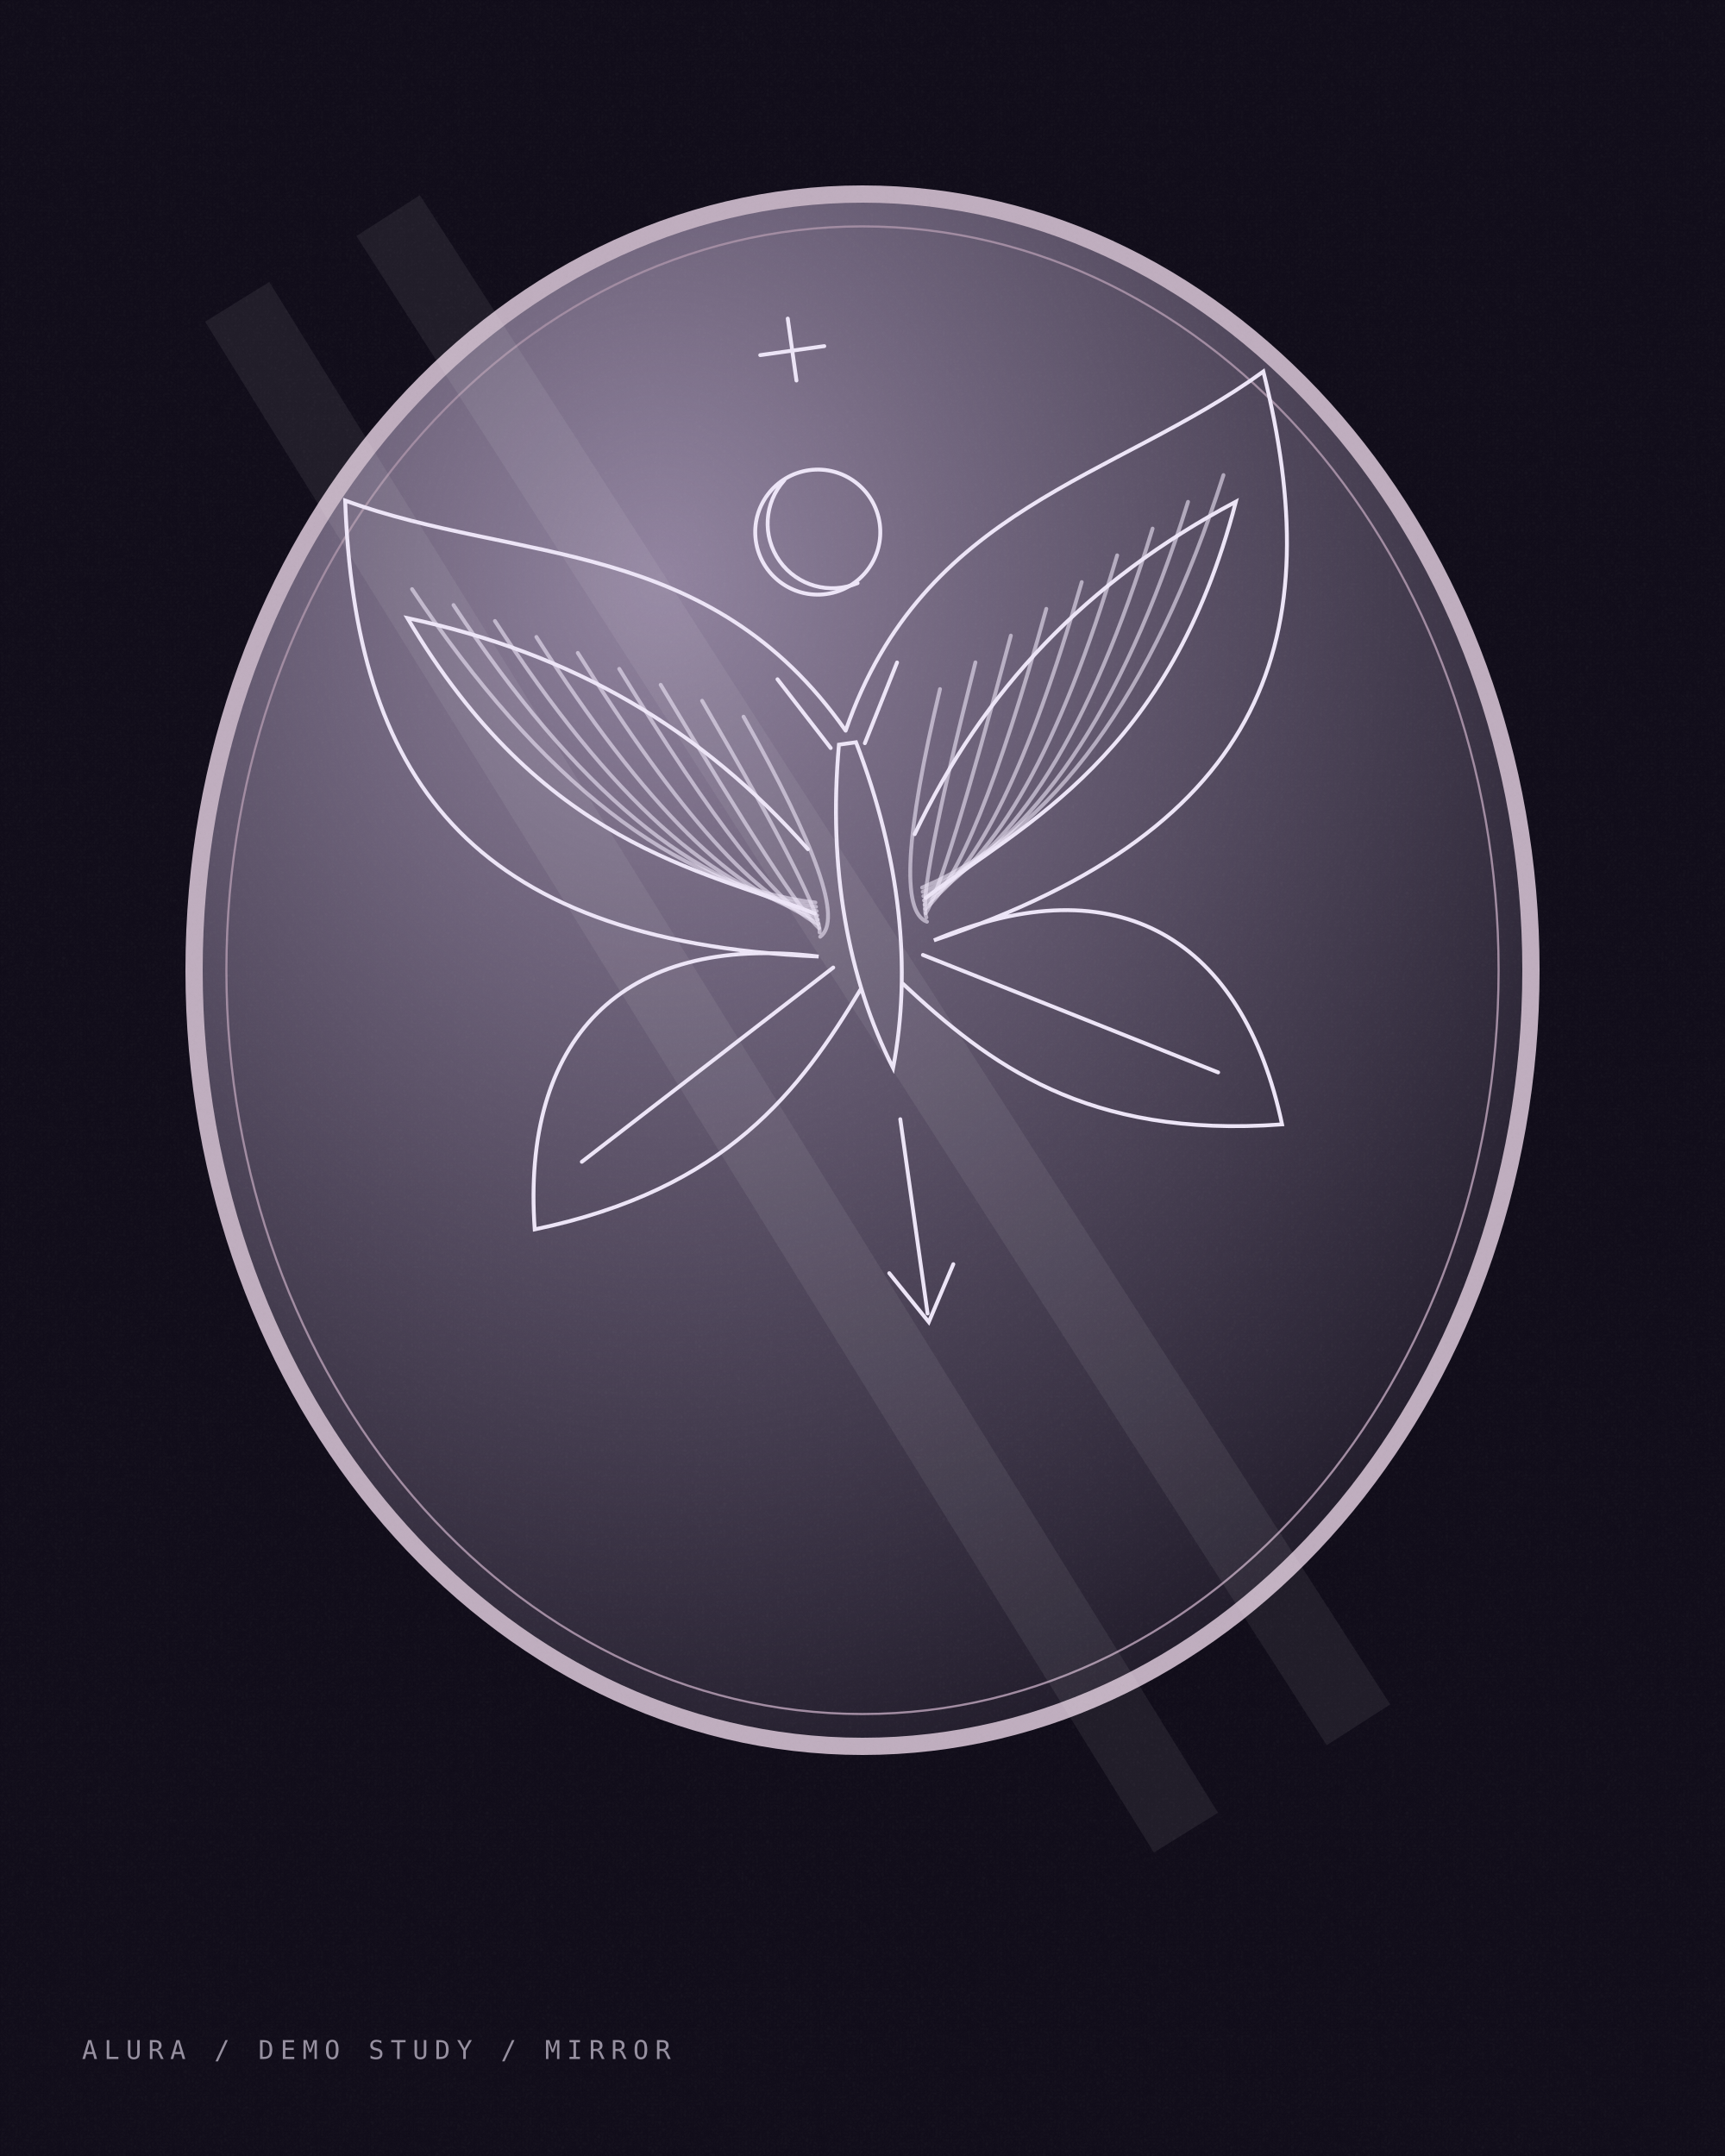
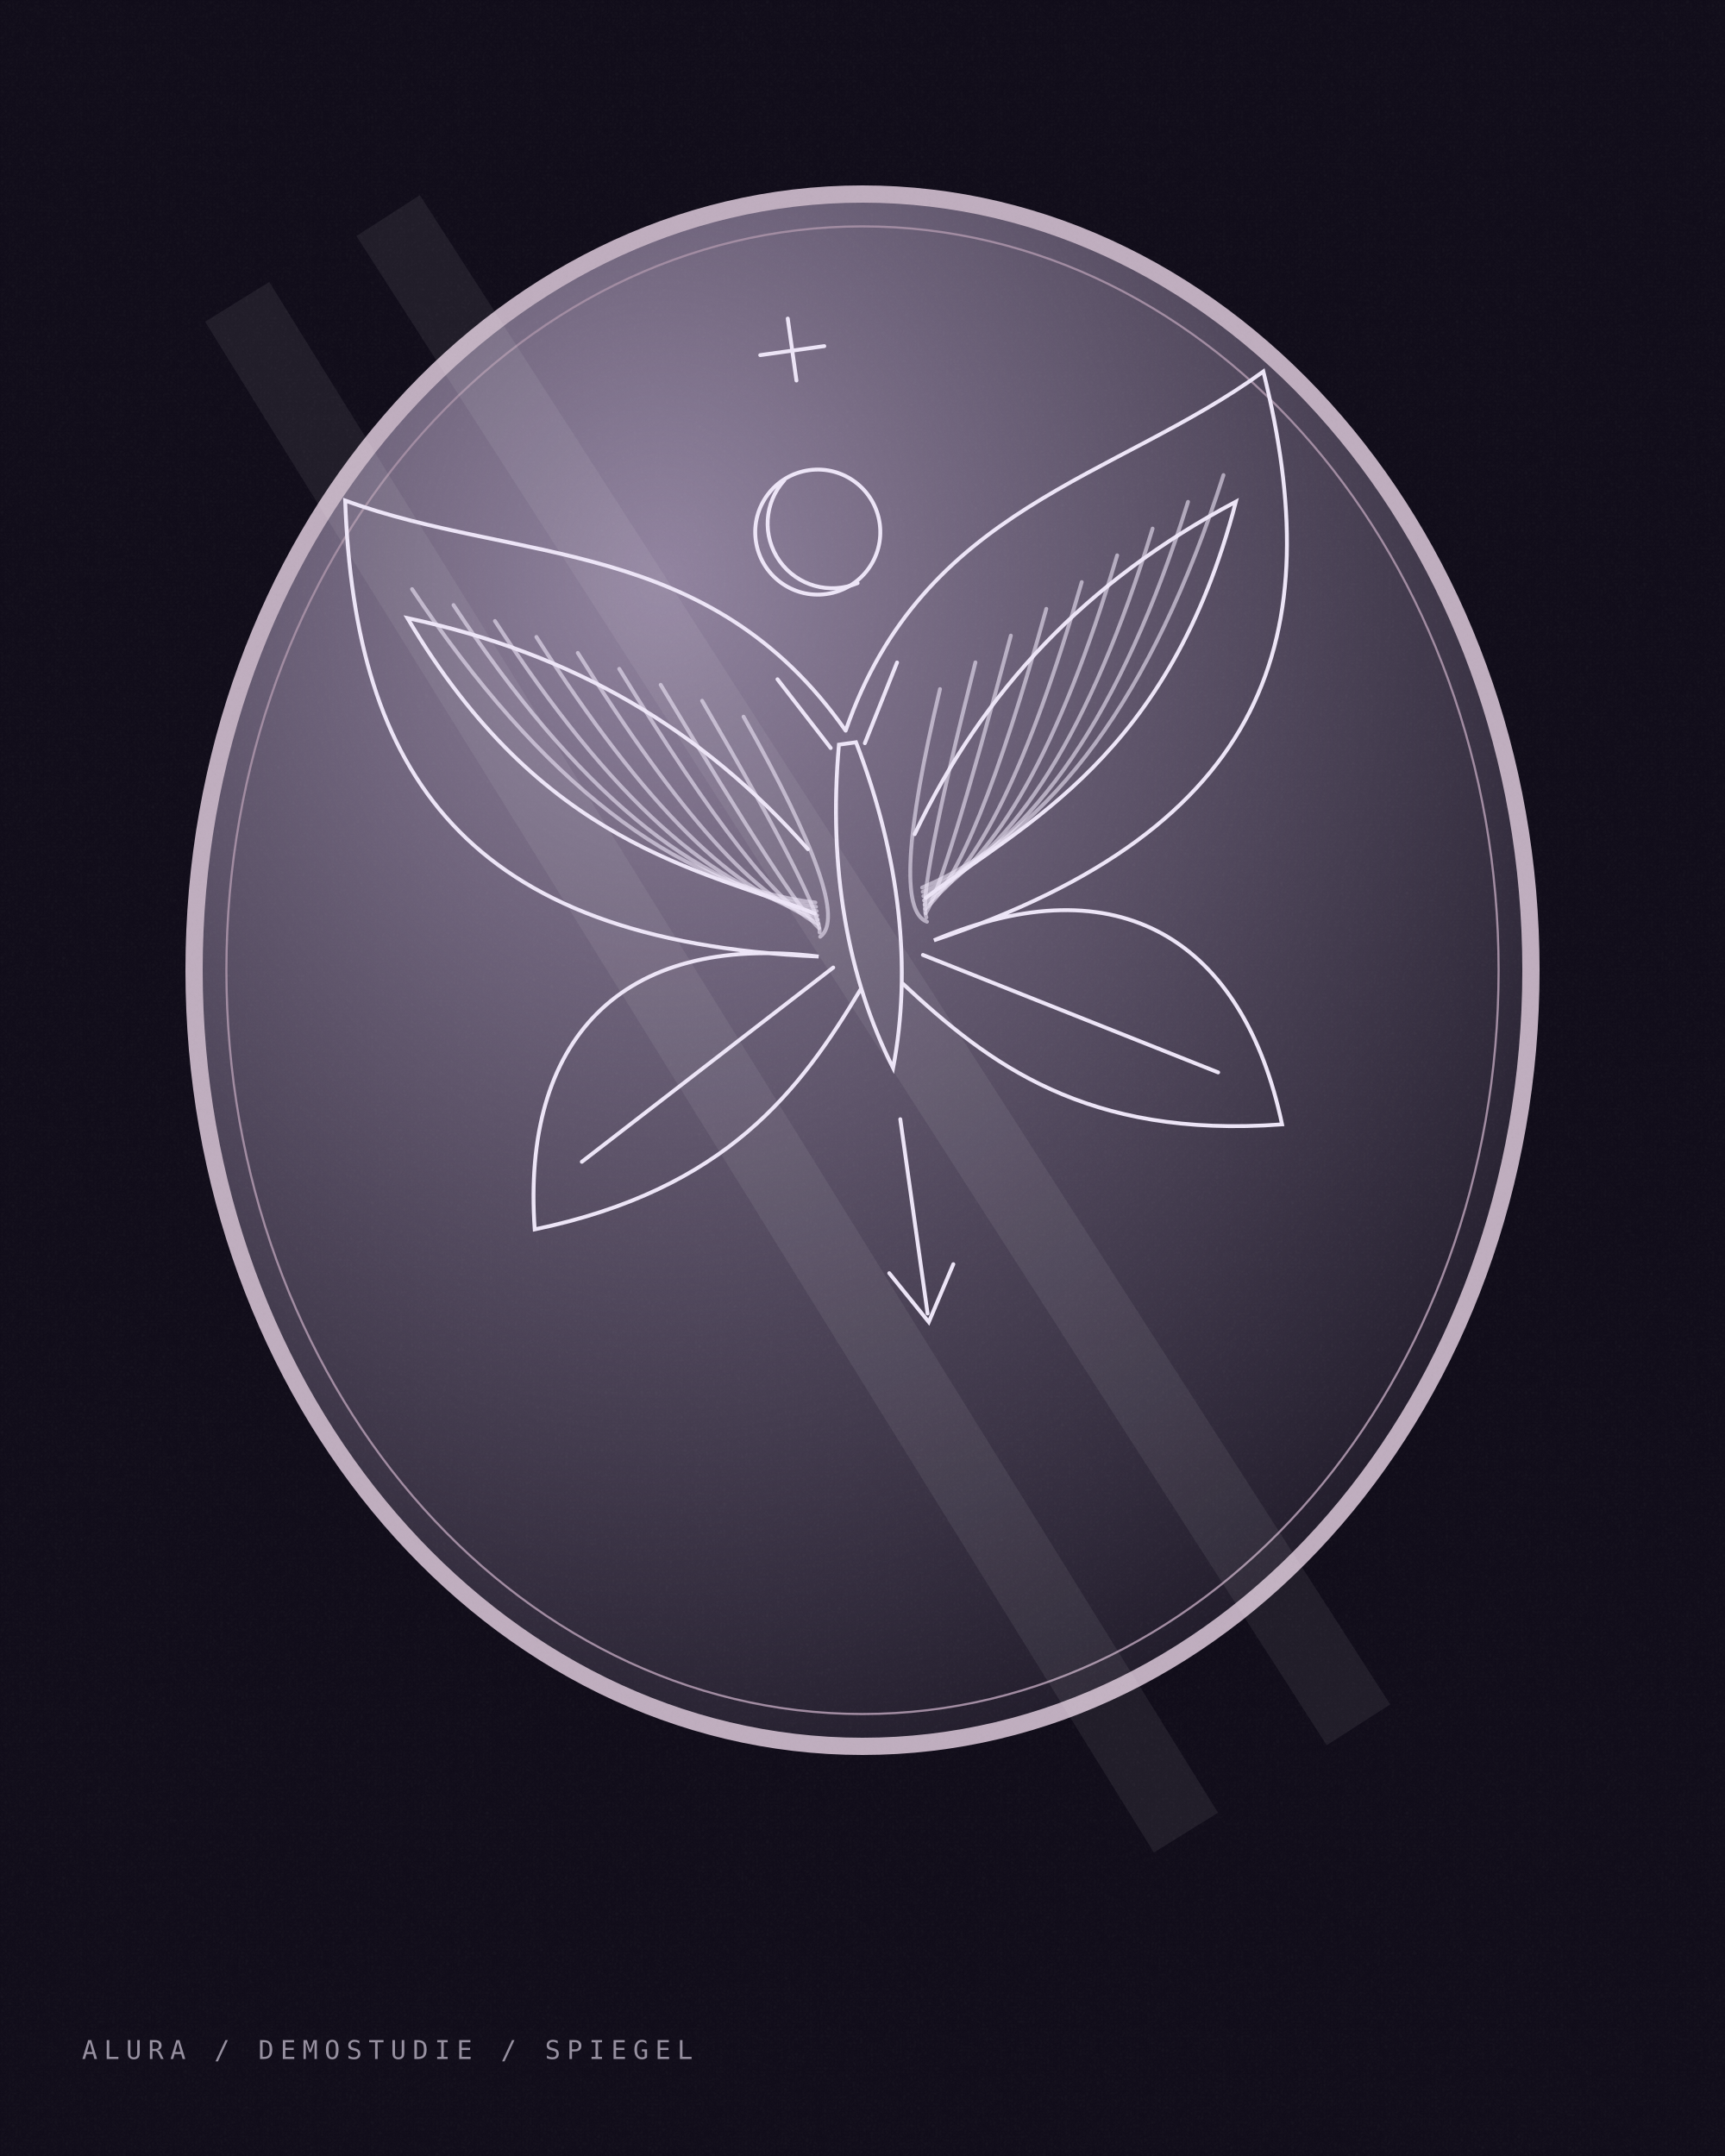
<svg xmlns="http://www.w3.org/2000/svg" width="800" height="1000" viewBox="0 0 800 1000">
  <defs>
    <radialGradient id="g" cx=".35" cy=".25" r=".9">
      <stop stop-color="#9284a0" />
      <stop offset="1" stop-color="#100c19" />
    </radialGradient>
    <filter id="noise">
      <feTurbulence baseFrequency=".6" numOctaves="3" stitchTiles="stitch" />
      <feColorMatrix type="saturate" values="0" />
    </filter>
  </defs>
  <path fill="#100c19" d="M0 0H800V1000H0Z" />
  <ellipse cx="400" cy="450" rx="310" ry="360" fill="url(#g)" stroke="#c0aebf" stroke-width="8" />
  <ellipse cx="400" cy="450" rx="295" ry="345" fill="none" stroke="#a28ca2" stroke-width="1" />
  <path d="M180 100L630 800M110 140L550 850" stroke="#fff" stroke-width="35" opacity=".07" />
  <g transform="translate(155 130) rotate(-8 250 300)" fill="none" stroke="#eee6f8" stroke-width="1.8" stroke-linecap="round">
    <path d="M250 208C200 110 110 110 35 70C22 195 61 280 223 310C133 286 81 330 75 417C166 411 206 370 240 328M250 208C300 110 390 110 465 70C478 195 439 280 277 310C367 286 419 330 425 417C334 411 294 370 260 328M246 214C233 270 235 322 250 366C265 322 267 270 254 214ZM242 215L222 180M258 215L278 180M224 290C174 262 103 241 56 128C130 155 184 198 225 260M276 290C326 262 397 241 444 128C370 155 316 198 275 260M229 316L101 389M271 316L399 389" />
    <path d="M60 115Q130 260 225 285M440 115Q370 260 275 285" opacity=".6" />
    <path d="M78 125Q144 264 225 287M422 125Q356 264 275 287" opacity=".6" />
    <path d="M96 135Q158 268 225 289M404 135Q342 268 275 289" opacity=".6" />
    <path d="M114 145Q172 272 225 291M386 145Q328 272 275 291" opacity=".6" />
    <path d="M132 155Q186 276 225 293M368 155Q314 276 275 293" opacity=".6" />
    <path d="M150 165Q200 280 225 295M350 165Q300 280 275 295" opacity=".6" />
    <path d="M168 175Q214 284 225 297M332 175Q286 284 275 297" opacity=".6" />
    <path d="M186 185Q228 288 225 299M314 185Q272 288 275 299" opacity=".6" />
    <path d="M204 195Q242 292 225 301M296 195Q258 292 275 301" opacity=".6" />
    <circle cx="250" cy="115" r="29" />
    <path d="M238 89A30 30 0 0 0 265 141M250 44V15M235 30H265M250 390V481M235 460L250 485L265 460" />
  </g>
  <path d="M0 0H800V1000H0Z" filter="url(#noise)" opacity=".055" />
-   <text x="38" y="955" font-family="monospace" font-size="12" letter-spacing="3" fill="#eee6f8" opacity=".6">ALURA / DEMO STUDY / MIRROR</text>
+   <text x="38" y="955" font-family="monospace" font-size="12" letter-spacing="3" fill="#eee6f8" opacity=".6">ALURA / DEMOSTUDIE / SPIEGEL</text>
</svg>
